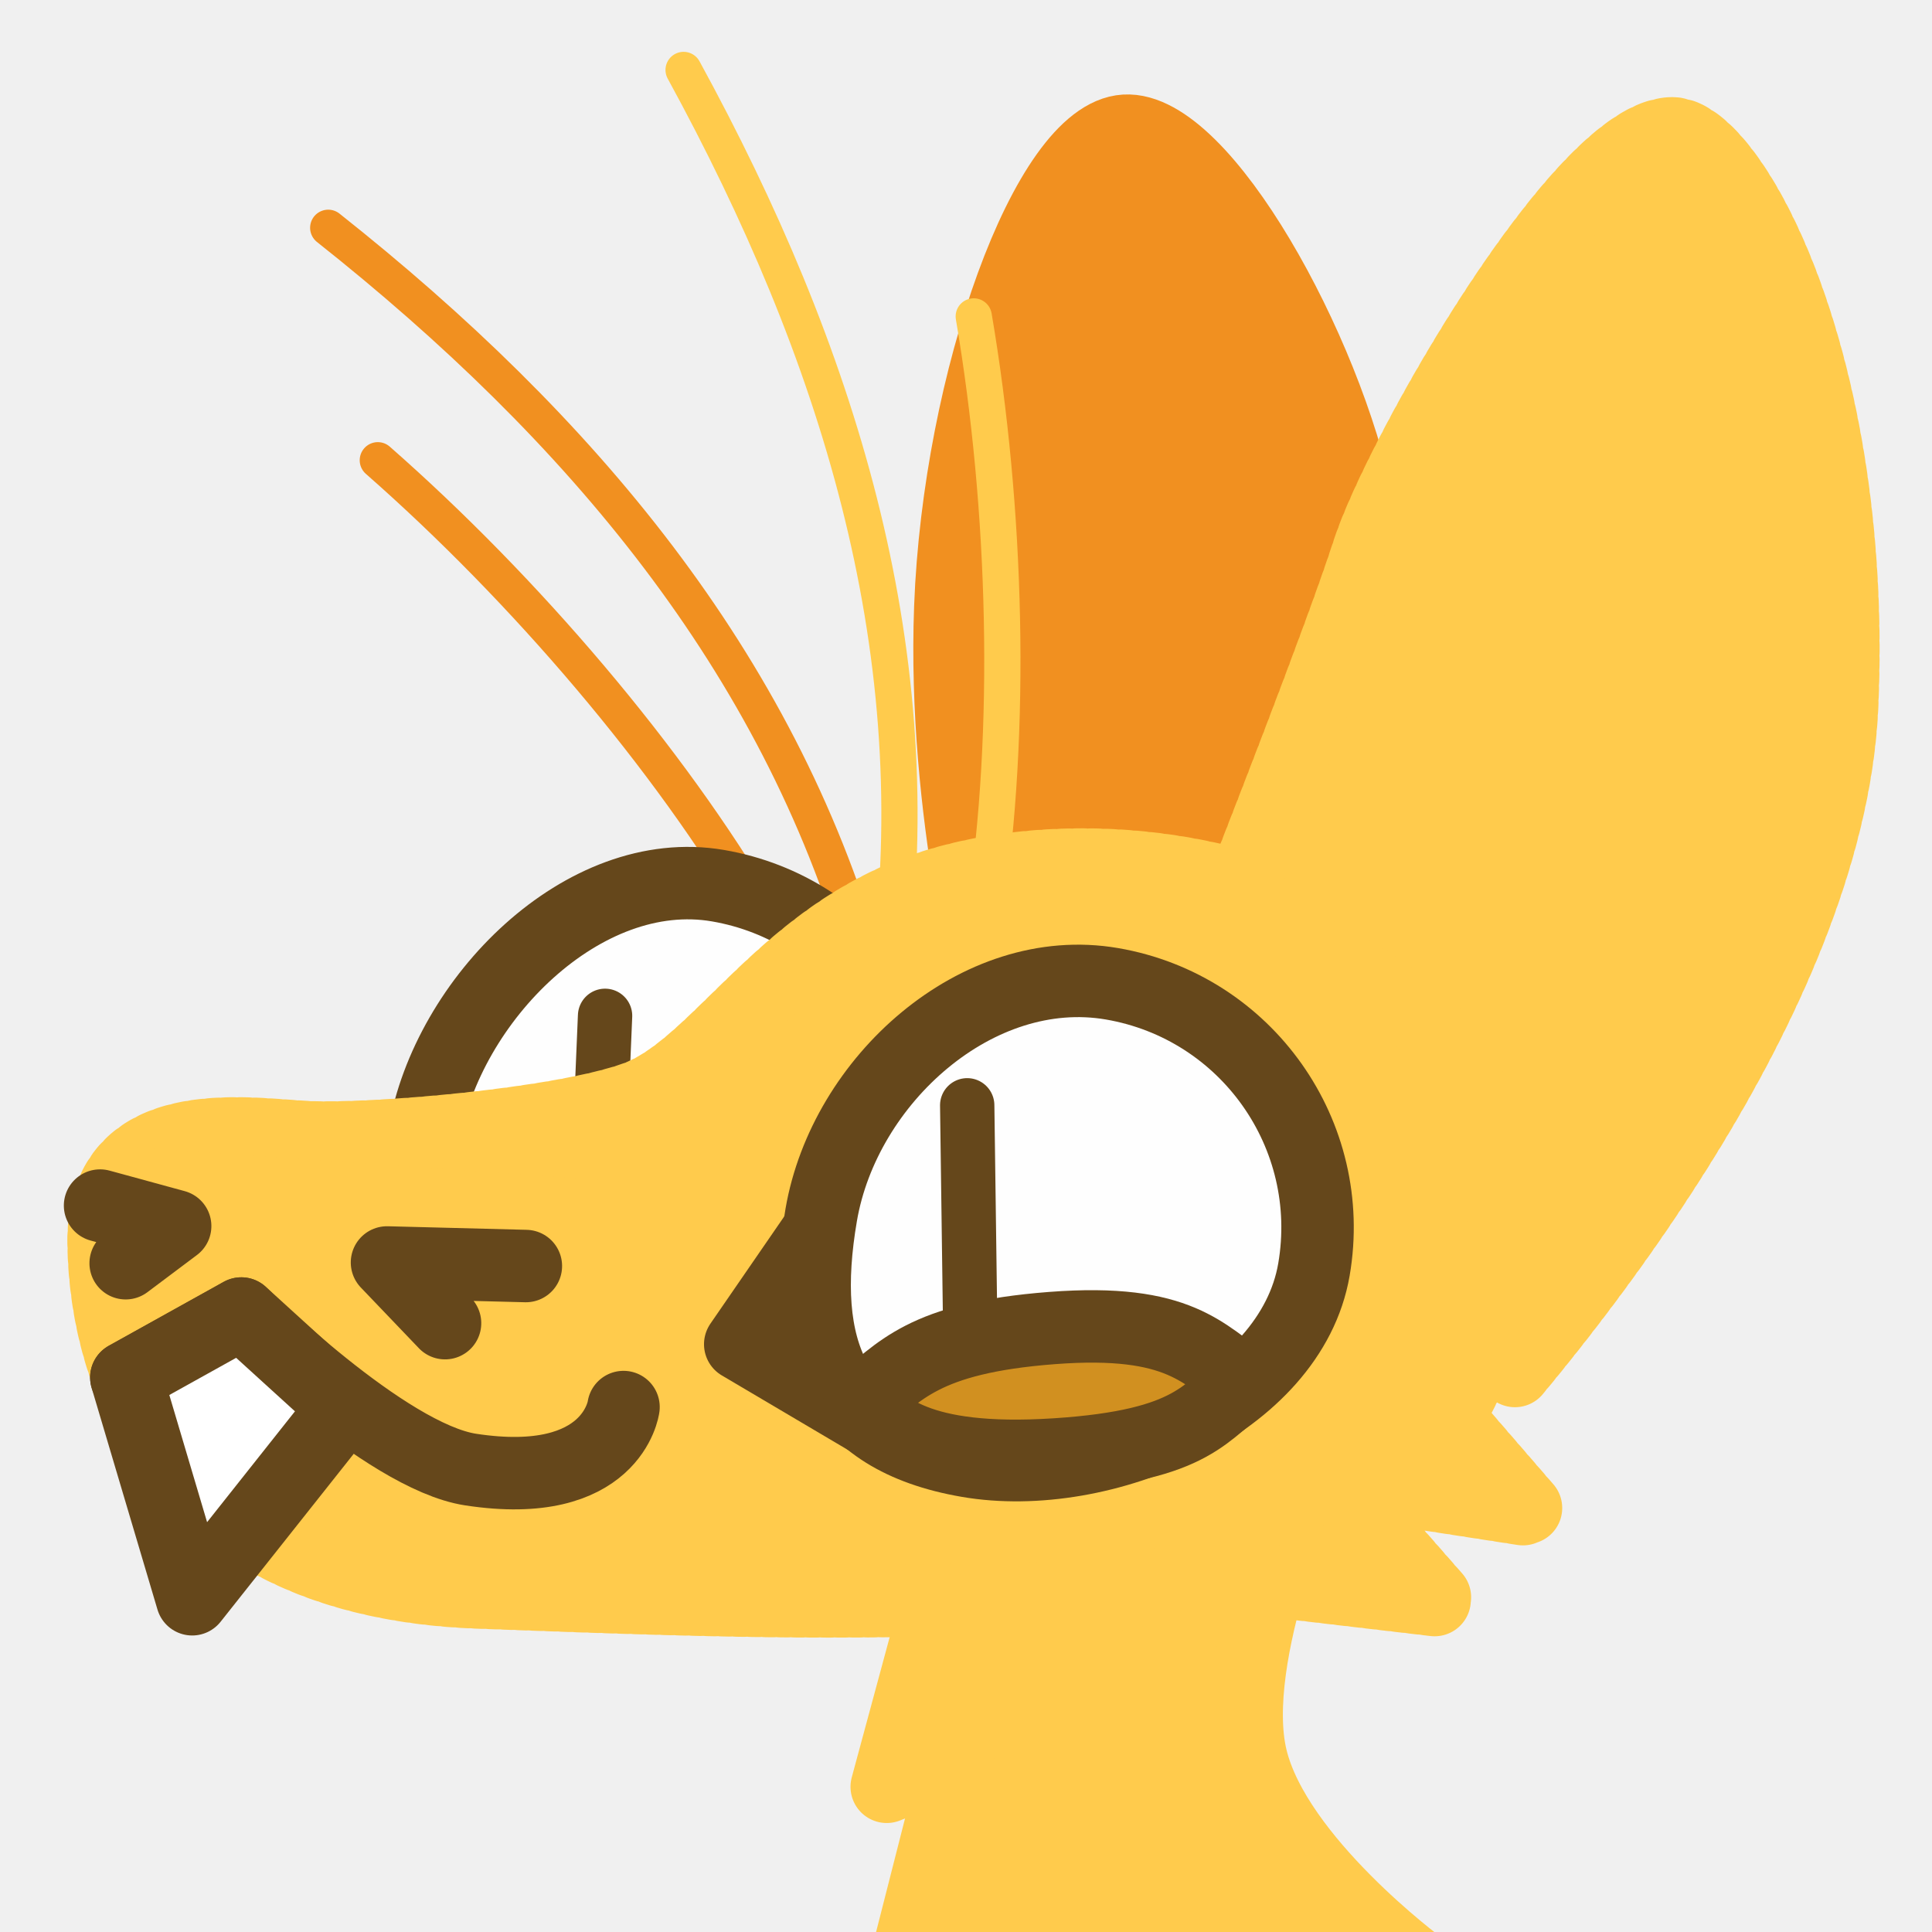
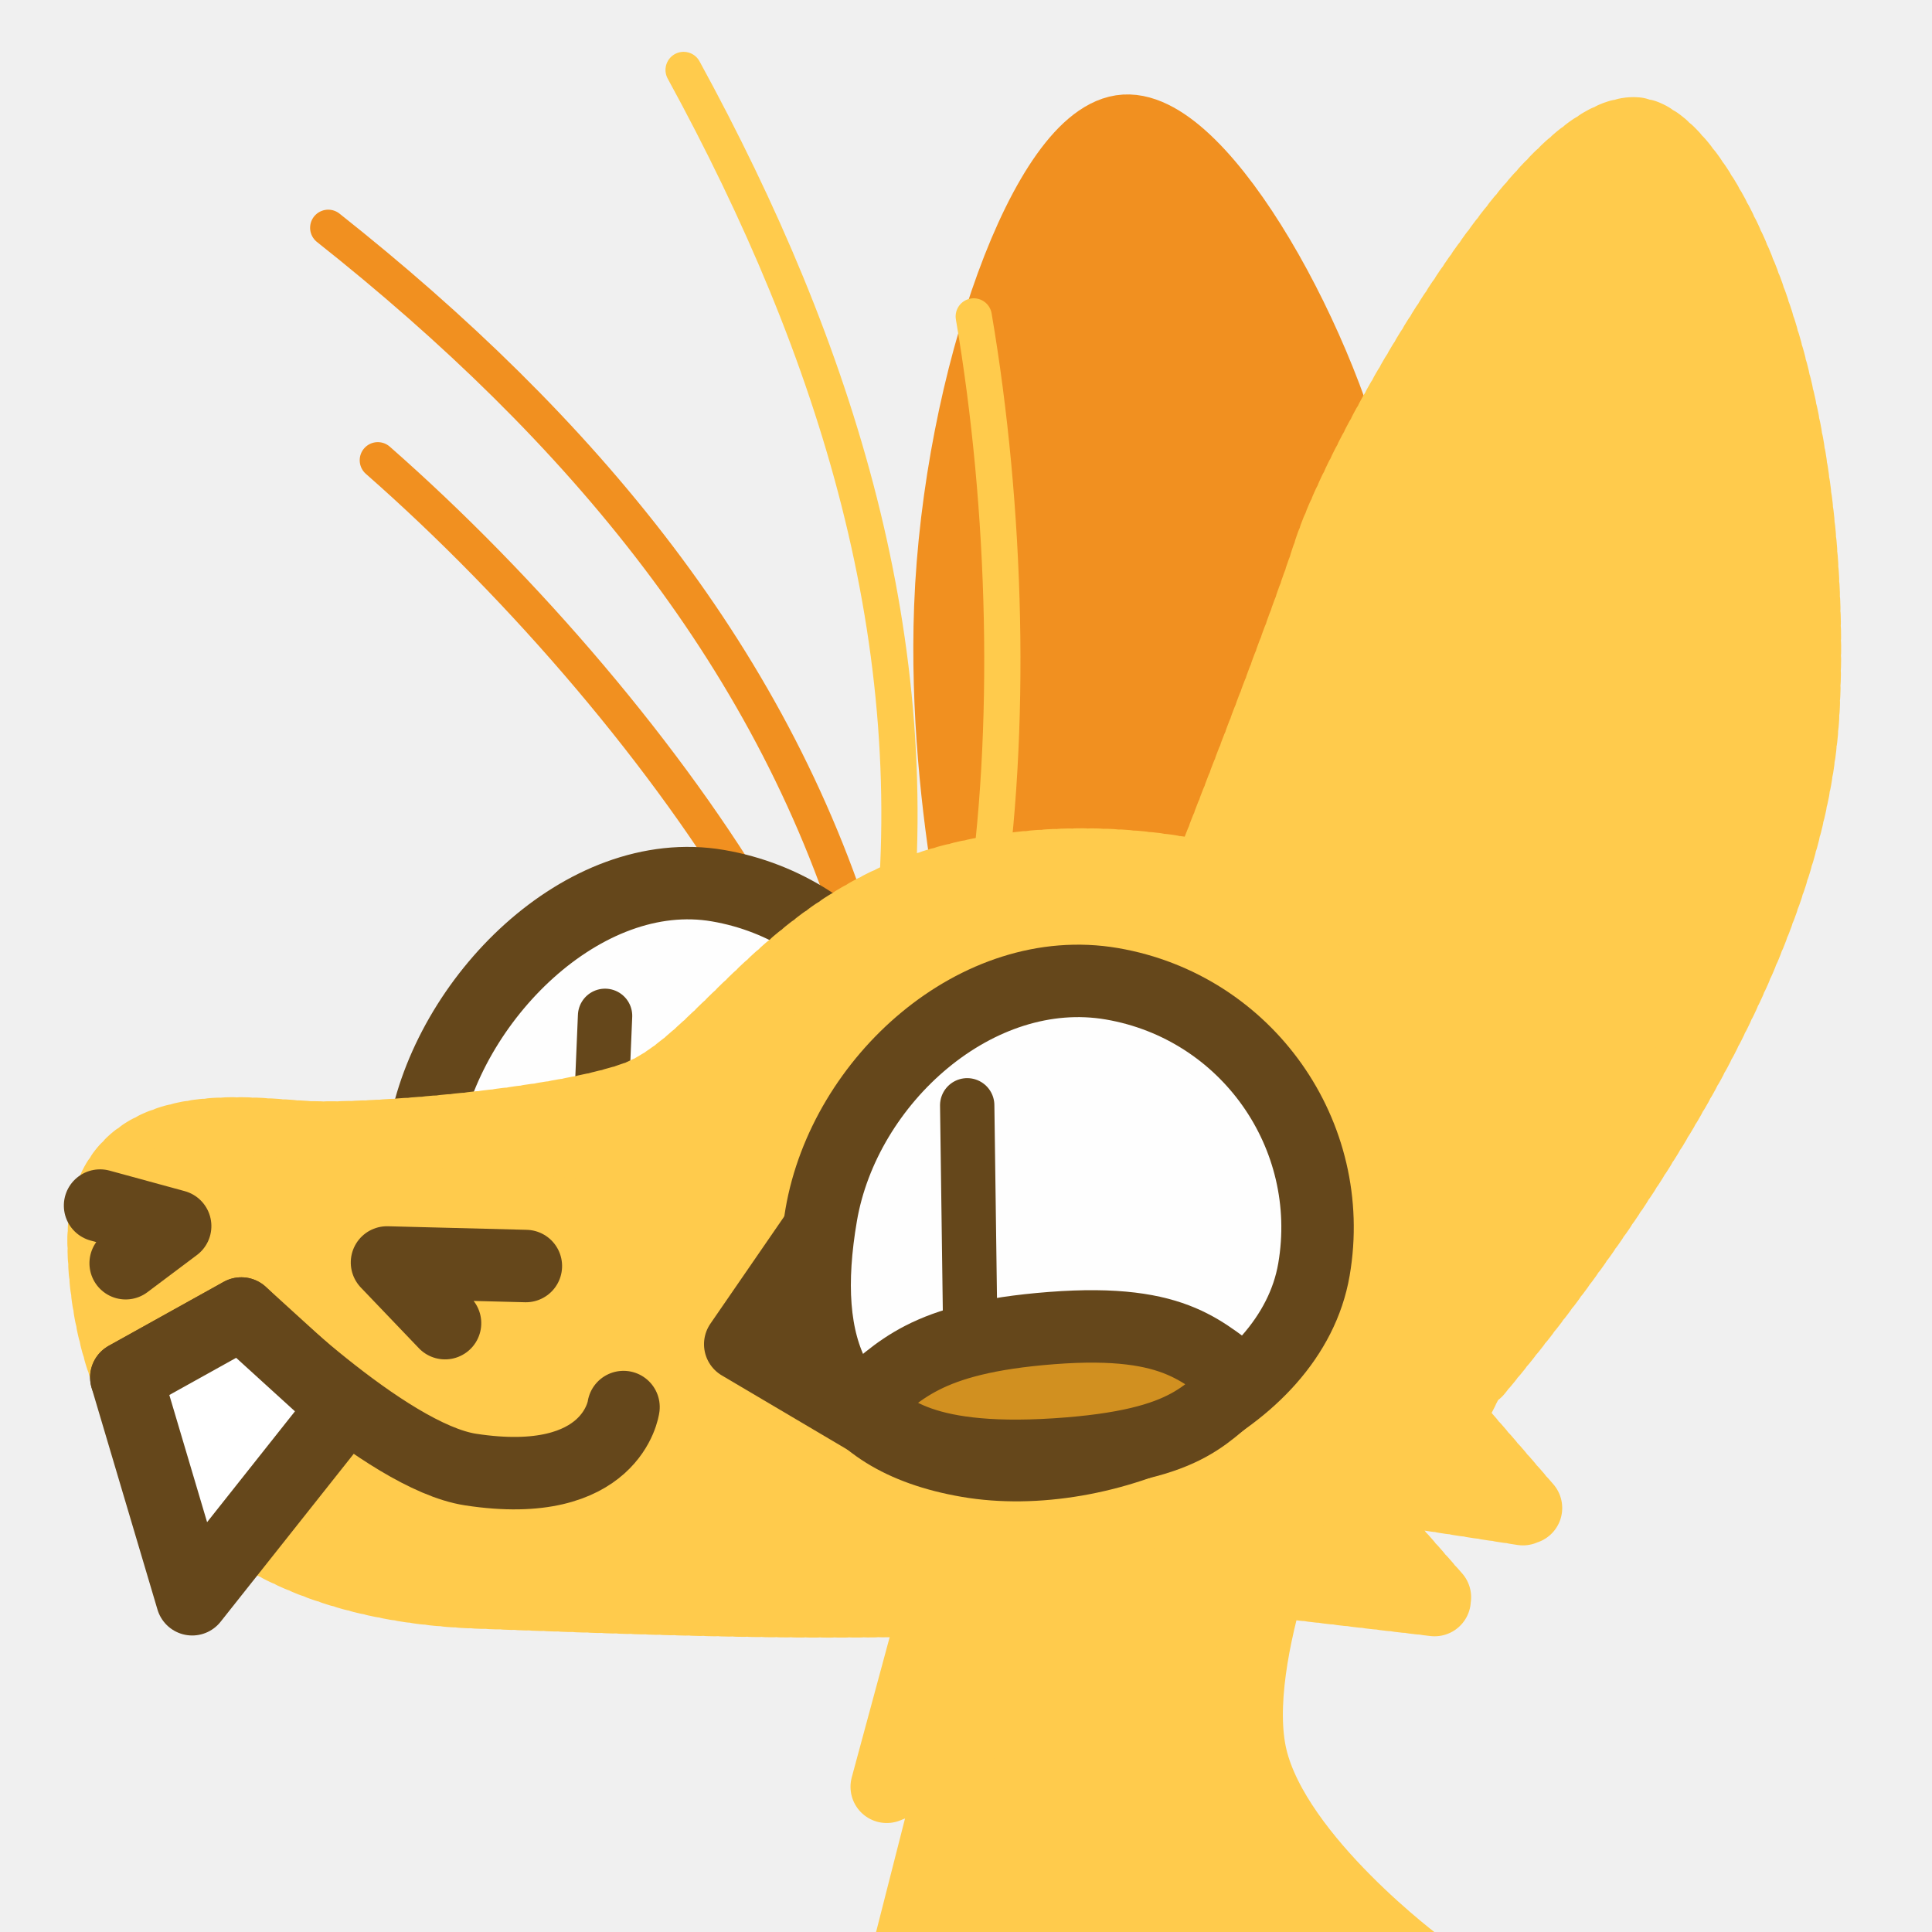
<svg xmlns="http://www.w3.org/2000/svg" version="1.1" id="svg824" width="1706.667" height="1706.667" viewBox="0 0 1706.667 1706.667">
  <defs id="defs828" />
  <g id="layer1" style="display:inline">
    <path style="display:none;fill:#123456;stroke:#123456;stroke-width:64;stroke-linecap:round;stroke-linejoin:round;-inkscape-stroke:none;paint-order:fill markers stroke;stop-color:#000000" d="m 1298.031,865.098 c 70.798,131.454 185.382,239.025 198.706,401.828 -29.438,-19.135 -55.932,-14.719 -79.483,13.247 91.022,54.7 58.514,175.917 81.69,267.15 l -99.353,6.624 c 66.759,58.919 81.773,128.186 90.522,198.706 l -494.507,2.208 c -24.38,-41.481 23.115,-208.563 66.236,-227.044 0,0 3.379,-20.015 -75.353,-9.455 C 1015.23,1271.09 1172.184,1096.186 1298.031,865.098 Z" id="path3091" />
    <path style="opacity:1;fill:#ffcb4c;fill-opacity:1;stroke:#ffcb4c;stroke-width:64;stroke-linecap:round;stroke-linejoin:round;stroke-miterlimit:4;stroke-dasharray:none;stroke-dashoffset:0;stroke-opacity:1;paint-order:fill markers stroke;stop-color:#000000" d="m 848.093,1338.888 -64.785,239.508 62.822,-25.521 -51.043,200.244 459.384,-15.705 c 0,0 -127.607,-94.233 -149.202,-184.539 -21.595,-90.306 51.043,-253.25 51.043,-253.25 z" id="path3340" />
    <g id="g12988" transform="rotate(9.746961,884.2754,1159.381)">
      <path style="display:inline;fill:none;fill-opacity:1;stroke:#f19020;stroke-width:32;stroke-linecap:round;stroke-linejoin:round;stroke-miterlimit:4;stroke-dasharray:none;stroke-dashoffset:0;stroke-opacity:1;paint-order:fill markers stroke;stop-color:#000000" d="m 214.247,510.634 c 146.957,90.167 298.173,215.743 401.657,338.766" id="path6280-0-6" />
      <path style="display:inline;fill:none;fill-opacity:1;stroke:#f19020;stroke-width:32;stroke-linecap:round;stroke-linejoin:round;stroke-miterlimit:4;stroke-dasharray:none;stroke-dashoffset:0;stroke-opacity:1;paint-order:fill markers stroke;stop-color:#000000" d="M 136.307,315.67 C 386.364,452.289 592.003,626.13 711.506,872.152" id="path6280-3" />
      <g id="g12997">
        <path id="path1915-9" style="display:inline;fill:#fefefe;stroke:#65471b;stroke-width:64;stroke-linecap:round;stroke-linejoin:round;paint-order:fill markers stroke;stop-color:#000000" d="m 792.618,1048.728 c 10e-6,120.717 -155.86,218.577 -276.577,218.577 -120.717,0 -160.577,-55.86 -160.577,-176.577 0,-120.717 97.86,-260.577 218.577,-260.577 120.717,0 218.577,97.86 218.577,218.577 z" />
        <path style="opacity:1;fill:#ffffff;fill-opacity:1;stroke:#65471b;stroke-width:48;stroke-linecap:round;stroke-linejoin:round;stroke-miterlimit:4;stroke-dasharray:none;stroke-dashoffset:0;stroke-opacity:1;paint-order:fill markers stroke;stop-color:#000000" d="M 495.187,960.35 516.391,1125.053" id="path2372" />
      </g>
      <path style="opacity:1;fill:#f19020;fill-opacity:1;stroke:#f19020;stroke-width:64;stroke-linecap:round;stroke-miterlimit:4;stroke-dasharray:none;stroke-dashoffset:0;stroke-opacity:1;paint-order:fill markers stroke;stop-color:#000000" d="m 834.171,894.549 c 0,0 -75.393,-160.403 -99.507,-341.537 -26.528,-199.265 14.089,-425.401 80.873,-441.019 66.784,-15.618 208.006,160.036 259.205,292.512 51.199,132.475 69.033,440.632 69.033,440.632 z" id="path1640" />
      <path id="path1148" style="display:inline;opacity:1;fill:#ffcb4c;stroke:#ffcb4c;stroke-width:64;stroke-linecap:round;stroke-linejoin:round;stroke-miterlimit:4;stroke-dasharray:6.4, 6.4;stroke-dashoffset:0;stroke-opacity:1;paint-order:fill markers stroke;stop-color:#000000" d="m 1299.055,1153.559 c 0,0 -0.108,-10.821 -0.951,-28.418 -0.422,-8.799 -1.026,-19.291 -1.895,-30.973 -0.869,-11.681 -2,-24.552 -3.473,-38.105 -1.473,-13.553 -3.289,-27.788 -5.523,-42.201 -2.235,-14.413 -4.889,-29.005 -8.043,-43.268 -1.577,-7.131 -3.279,-14.182 -5.115,-21.086 -1.836,-6.904 -3.807,-13.662 -5.922,-20.213 -2.115,-6.551 -4.373,-12.892 -6.787,-18.963 -2.414,-6.071 -4.983,-11.87 -7.715,-17.334 -2.732,-5.464 -5.935,-10.786 -9.539,-15.961 -3.604,-5.175 -7.611,-10.205 -11.949,-15.084 -4.338,-4.879 -9.007,-9.609 -13.94,-14.186 -4.932,-4.576 -10.126,-8.999 -15.514,-13.266 -5.387,-4.266 -10.967,-8.375 -16.67,-12.324 -5.703,-3.949 -11.53,-7.738 -17.41,-11.363 -11.761,-7.251 -23.737,-13.847 -35.371,-19.76 -11.634,-5.913 -22.926,-11.142 -33.32,-15.66 -10.395,-4.519 -19.891,-8.326 -27.934,-11.395 -16.085,-6.137 -26.354,-9.318 -26.354,-9.318 -106.831,-15.988 -232.175,6.969 -312.625,60.014 -101.267,66.77 -136.887,176.629 -198.707,211.955 -61.82,35.325 -225.2,77.273 -280.396,83.897 -55.196,6.623 -183.25,6.625 -161.172,123.641 22.078,117.016 112.599,282.605 377.541,247.279 264.942,-35.326 313.515,-44.157 536.508,-88.314 22.897,-4.534 53.848,-18.32 86.828,-36.947 l 213.871,-11.428 -92.926,-75.256 c 5.358,-4.84 10.6,-9.718 15.633,-14.637 l 142.076,-2.375 -84.881,-69.668 c 3.481,-6.554 6.481,-13.021 8.627,-19.307 1.052,-3.082 2.033,-6.627 3.047,-9.977 z" />
      <path style="display:none;fill:#123456;stroke:#123456;stroke-width:64;stroke-linecap:round;stroke-linejoin:round;-inkscape-stroke:none;paint-order:fill markers stroke;stop-color:#000000" d="M 880.931,744.045 C 763.916,771.643 622.613,916.257 622.613,916.257 620.953,833.211 611.28,749.437 735.213,677.809 c -124.695,-7.457 -249.288,-15.117 -408.452,46.365 0,0 303.226,-263.622 490.142,-280.397 172.212,-15.455 264.942,37.533 264.942,37.533 -0.192,-45.683 -31.458,-88.259 -90.522,-128.055 0,0 295.852,97.145 333.385,194.291 37.533,97.145 28.702,167.796 28.702,167.796 l -243.752,34.923 c 0,0 -111.711,-33.819 -228.727,-6.221 z" id="path1637" />
-       <path id="path13483" style="display:inline;opacity:1;fill:#ffcb4c;stroke:#ffcb4c;stroke-width:64;stroke-linecap:round;stroke-linejoin:round;stroke-miterlimit:4;stroke-dasharray:6.4, 6.4;stroke-dashoffset:0;stroke-opacity:1;paint-order:fill markers stroke;stop-color:#000000" d="m 1292.465,32.427 c -78.399,13.079 -189.645,320.445 -202.472,409.824 -11.421,79.578 -53.232,282.096 -65.136,339.497 0,0 10.652,1.448 27.528,4.855 8.438,1.703 18.431,3.896 29.428,6.643 10.996,2.747 22.995,6.046 35.443,9.964 12.448,3.918 25.347,8.453 38.14,13.67 6.397,2.608 12.767,5.386 19.043,8.343 6.276,2.957 12.455,6.091 18.471,9.413 6.016,3.322 11.867,6.83 17.485,10.532 5.618,3.702 11.002,7.599 16.084,11.698 5.082,4.099 9.861,8.401 14.268,12.912 4.407,4.512 8.441,9.234 12.036,14.174 3.594,4.94 7.082,10.238 10.462,15.828 3.38,5.591 6.651,11.474 9.815,17.588 3.164,6.113 6.22,12.455 9.167,18.963 2.947,6.508 5.786,13.182 8.515,19.957 5.458,13.549 10.477,27.505 15.053,41.354 4.576,13.849 8.71,27.591 12.393,40.717 3.683,13.126 6.917,25.635 9.696,37.015 2.779,11.379 5.101,21.629 6.965,30.239 3.728,17.219 5.614,27.874 5.614,27.874 76.201,-131.87 213.467,-405.661 185.463,-627.421 C 1487.585,202.448 1343.305,23.946 1292.465,32.427 Z" />
      <g id="g13003">
        <path style="opacity:1;fill:#ffcb4c;fill-opacity:1;stroke:none;stroke-width:64;stroke-linecap:round;stroke-linejoin:round;stroke-miterlimit:4;stroke-dasharray:none;stroke-dashoffset:0;stroke-opacity:1;paint-order:fill markers stroke;stop-color:#000000" d="m 132.471,1346.787 90.522,-72.859 c 0,0 146.935,106.632 222.993,101.561 66.235,-4.416 119.224,-37.533 119.224,-37.533 l -32.922,-235.898 -431.652,43.553 -7.57,162.817 z" id="path3264" />
        <path style="opacity:1;fill:none;fill-opacity:1;stroke:#65471b;stroke-width:64;stroke-linecap:round;stroke-linejoin:round;stroke-miterlimit:4;stroke-dasharray:none;stroke-dashoffset:0;stroke-opacity:1;paint-order:fill markers stroke;stop-color:#000000" d="m 83.898,1201.07 68.443,6.623 -37.533,39.741" id="path2163" />
        <path style="opacity:1;fill:none;fill-opacity:1;stroke:#65471b;stroke-width:64;stroke-linecap:round;stroke-linejoin:round;stroke-miterlimit:4;stroke-dasharray:none;stroke-dashoffset:0;stroke-opacity:1;paint-order:fill markers stroke;stop-color:#000000" d="m 401.828,1251.85 -59.612,-44.157 121.432,-17.663" id="path2198" />
        <path style="opacity:1;fill:#ffcb4c;fill-opacity:1;stroke:#65471b;stroke-width:64;stroke-linecap:round;stroke-linejoin:round;stroke-miterlimit:4;stroke-dasharray:none;stroke-dashoffset:0;stroke-opacity:1;paint-order:fill markers stroke;stop-color:#000000" d="m 132.471,1346.787 90.522,-72.859 c 0,0 146.778,102.944 222.993,101.561 126.887,-2.302 123.767,-77.291 123.767,-77.291" id="path2200" />
        <path style="opacity:1;fill:#ffffff;fill-opacity:1;stroke:#65471b;stroke-width:64;stroke-linecap:round;stroke-linejoin:round;stroke-miterlimit:4;stroke-dasharray:none;stroke-dashoffset:0;stroke-opacity:1;paint-order:fill markers stroke;stop-color:#000000" d="m 222.993,1530.039 -90.522,-183.251 90.522,-72.859 103.769,66.235 z" id="path2202" />
      </g>
      <g id="g12993">
        <path style="opacity:1;fill:#65471b;fill-opacity:1;stroke:#65471b;stroke-width:64;stroke-linecap:round;stroke-linejoin:round;stroke-miterlimit:4;stroke-dasharray:none;stroke-dashoffset:0;stroke-opacity:1;paint-order:fill markers stroke;stop-color:#000000" d="m 661.976,1226.049 53.367,-115.501 86.531,168.711 z" id="path7852" />
        <path id="path1915" style="opacity:1;fill:#fefefe;stroke:#65471b;stroke-width:64;stroke-linecap:round;stroke-linejoin:round;paint-order:fill markers stroke;stop-color:#000000" d="m 1150.289,1075.222 c 0,120.717 -151.86,218.577 -272.577,218.577 -120.717,0 -164.577,-71.86 -164.577,-192.577 -2e-5,-120.717 97.86,-244.577 218.577,-244.577 120.717,-2e-5 218.577,97.86 218.577,218.577 z" />
        <path style="opacity:1;fill:#ffffff;fill-opacity:1;stroke:#65471b;stroke-width:48;stroke-linecap:round;stroke-linejoin:round;stroke-miterlimit:4;stroke-dasharray:none;stroke-dashoffset:0;stroke-opacity:1;paint-order:fill markers stroke;stop-color:#000000" d="m 823.852,984.089 34.676,186.682" id="path2350" />
        <g id="g1475" style="display:inline" transform="rotate(-2.511183,988.0809,1107.806)">
          <path id="path1280" style="opacity:1;fill:#d19020;stroke:#65471b;stroke-width:64;stroke-linecap:round;stroke-linejoin:round;paint-order:fill markers stroke;stop-color:#000000" d="m 928.29,1162.815 c -112.236,23.105 -128.413,55.529 -160.157,88.013 24.647,15.958 55.277,45.904 177.572,22.346 122.295,-23.558 126.267,-55.759 158.224,-84.258 -39.862,-19.199 -63.404,-49.205 -175.639,-26.1 z" />
        </g>
      </g>
      <path style="opacity:1;fill:none;fill-opacity:1;stroke:#ffcb4c;stroke-width:32;stroke-linecap:round;stroke-linejoin:round;stroke-miterlimit:4;stroke-dasharray:none;stroke-dashoffset:0;stroke-opacity:1;paint-order:fill markers stroke;stop-color:#000000" d="M 422.098,125.101 C 599.1,348.402 720.689,588.661 734.815,861.807" id="path6280" />
      <path style="display:inline;fill:none;fill-opacity:1;stroke:#ffcb4c;stroke-width:32;stroke-linecap:round;stroke-linejoin:round;stroke-miterlimit:4;stroke-dasharray:none;stroke-dashoffset:0;stroke-opacity:1;paint-order:fill markers stroke;stop-color:#000000" d="m 711.568,296.293 c 57.336,162.601 95.675,355.385 98.55,516.119" id="path6280-0" />
+       <path id="path13483" style="display:inline;fill:#ffcb4c;stroke:#ffcb4c;stroke-width:64;stroke-linecap:round;stroke-linejoin:round;stroke-miterlimit:4;stroke-dasharray:6.4, 6.4;stroke-dashoffset:0;stroke-opacity:1;paint-order:fill markers stroke;stop-color:#000000" d="m 1258.956,38.183 c -78.399,13.079 -189.645,320.445 -202.472,409.824 -11.421,79.578 -53.232,282.096 -65.136,339.497 0,0 10.652,1.448 27.528,4.855 8.438,1.703 18.431,3.896 29.428,6.643 10.996,2.747 22.995,6.046 35.443,9.964 12.448,3.918 25.347,8.453 38.14,13.67 6.397,2.608 12.767,5.386 19.043,8.343 6.276,2.957 12.455,6.091 18.471,9.413 6.016,3.322 11.867,6.83 17.485,10.532 5.618,3.702 11.002,7.599 16.084,11.698 5.082,4.099 9.861,8.401 14.268,12.912 4.407,4.512 8.441,9.234 12.036,14.174 3.594,4.94 7.082,10.238 10.462,15.828 3.38,5.591 6.651,11.474 9.815,17.588 3.164,6.113 6.22,12.455 9.167,18.963 2.947,6.508 5.786,13.182 8.515,19.957 5.458,13.549 10.477,27.505 15.053,41.354 4.576,13.849 8.71,27.591 12.393,40.717 3.683,13.126 6.917,25.635 9.696,37.015 2.779,11.379 5.101,21.629 6.965,30.239 3.728,17.219 5.614,27.874 5.614,27.874 76.201,-131.87 213.467,-405.661 185.463,-627.421 C 1454.077,208.204 1309.796,29.702 1258.956,38.183 Z" />
    </g>
  </g>
</svg>
